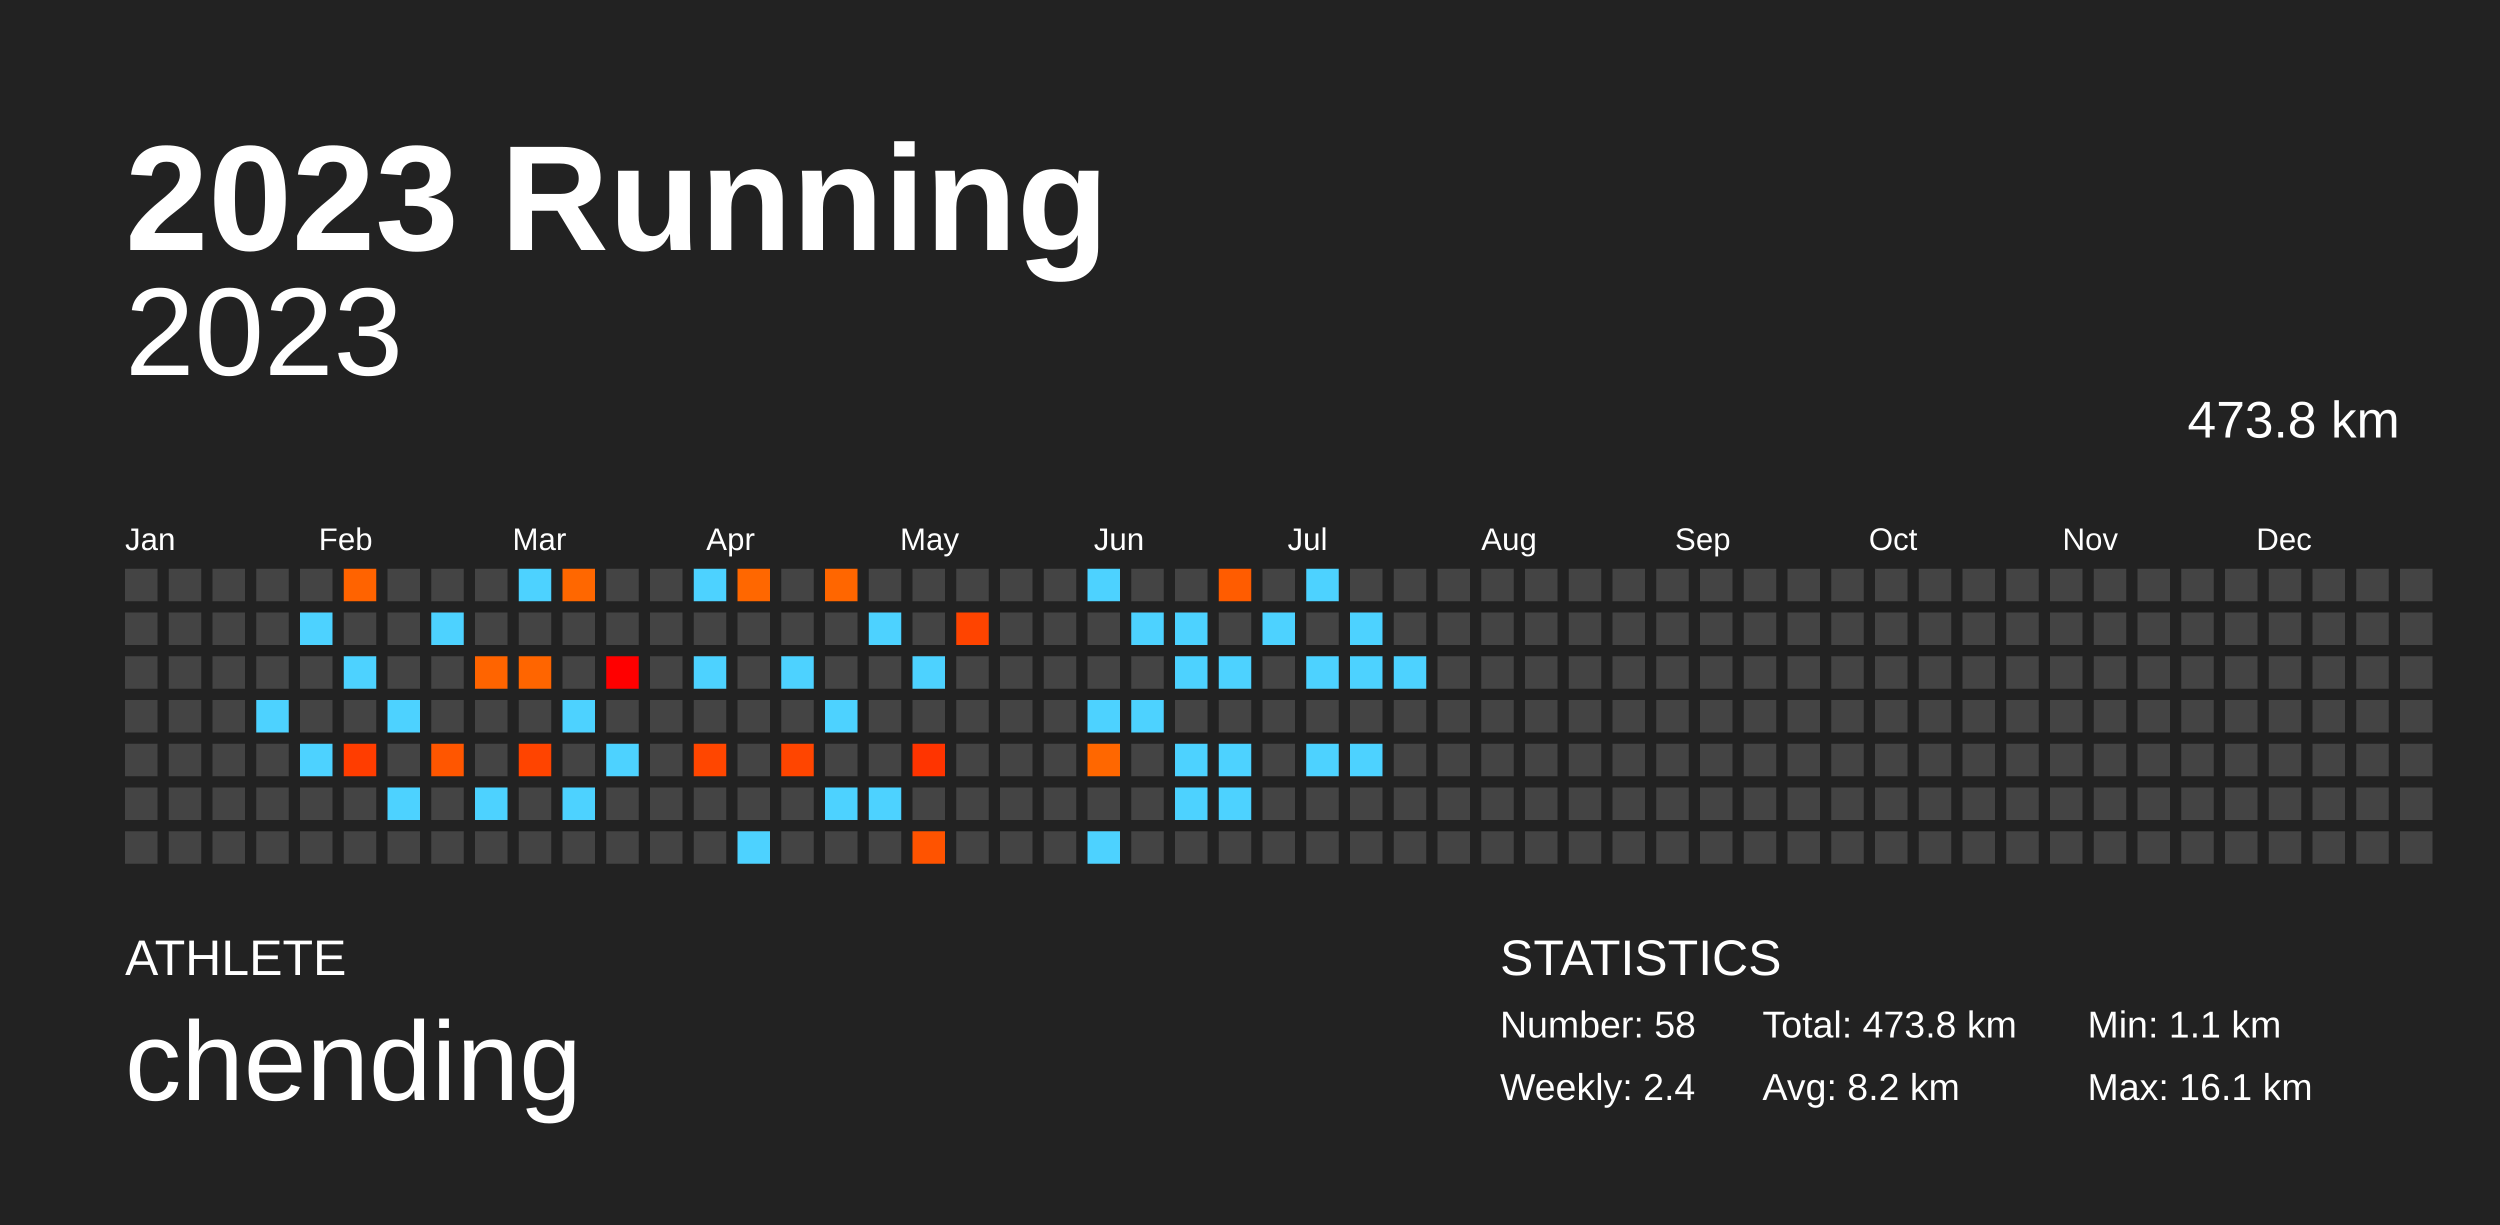
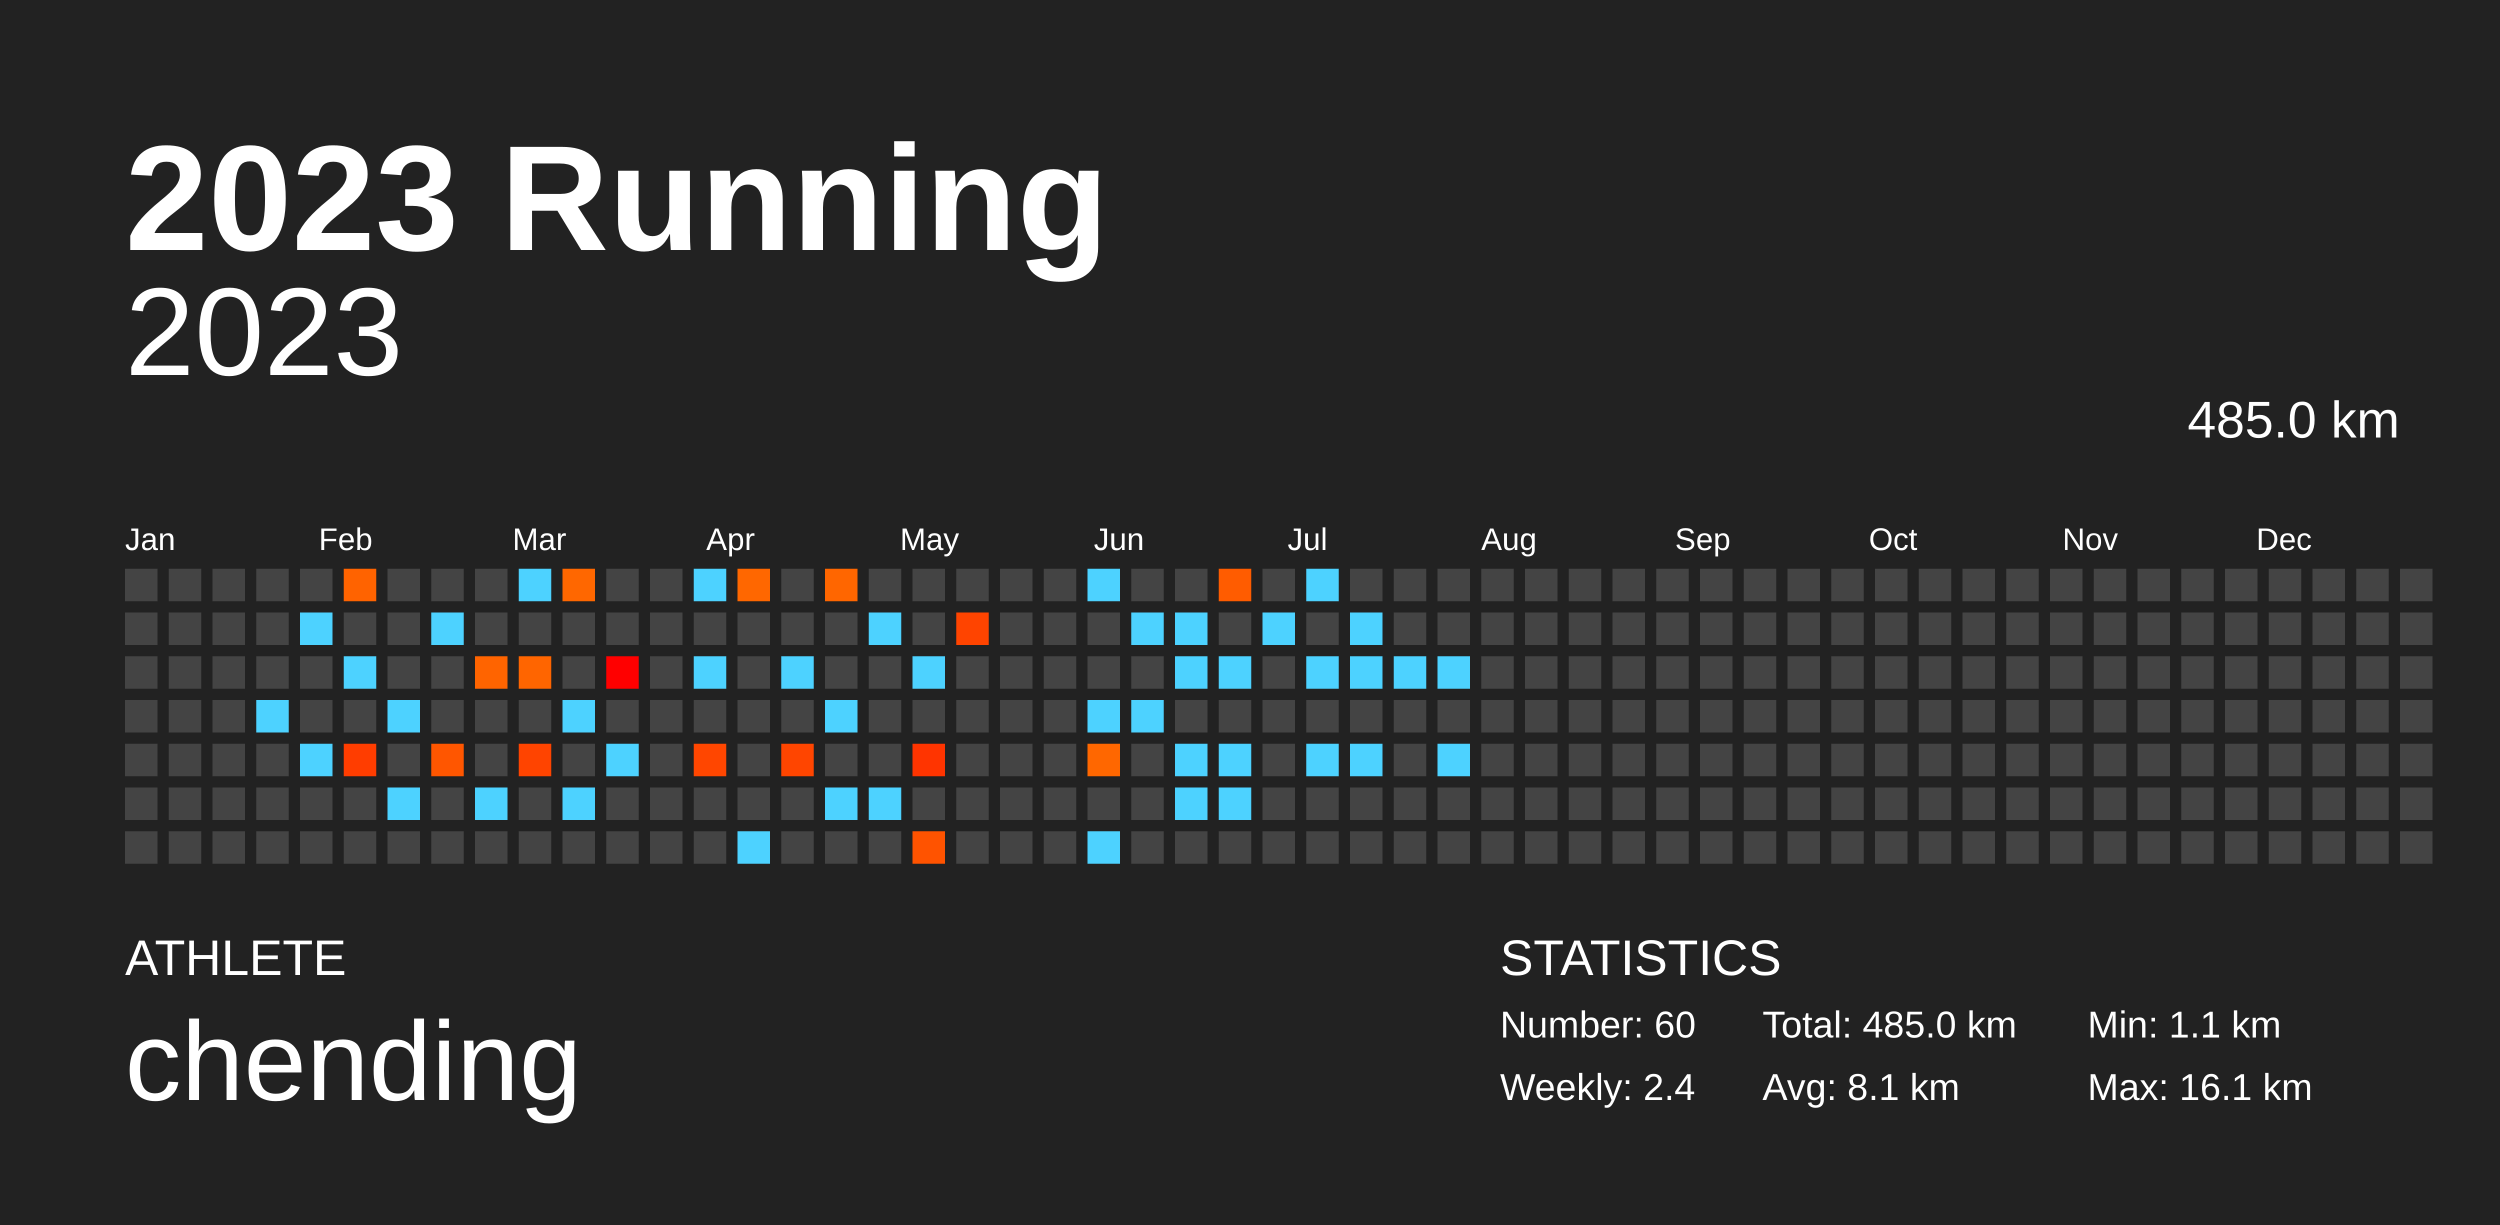
<svg xmlns="http://www.w3.org/2000/svg" baseProfile="full" height="98mm" version="1.1" viewBox="0,0,200,98" width="200mm">
  <defs />
  <rect fill="#222222" height="98" width="200" x="0" y="0" />
  <text fill="#FFFFFF" style="font-size:12px; font-family:Arial; font-weight:bold;" x="10" y="20">2023 Running</text>
  <text fill="#FFFFFF" style="font-size:4px; font-family:Arial" x="10" y="78">ATHLETE</text>
  <text fill="#FFFFFF" style="font-size:9px; font-family:Arial" x="10" y="88">chending</text>
  <text fill="#FFFFFF" style="font-size:4px; font-family:Arial" x="120" y="78">STATISTICS</text>
-   <text fill="#FFFFFF" style="font-size:3px; font-family:Arial" x="120" y="83">Number: 58</text>
+   <text fill="#FFFFFF" style="font-size:3px; font-family:Arial" x="120" y="83">Number: 60</text>
  <text fill="#FFFFFF" style="font-size:3px; font-family:Arial" x="120" y="88">Weekly: 2.4</text>
-   <text fill="#FFFFFF" style="font-size:3px; font-family:Arial" x="141" y="83">Total: 473.8 km</text>
-   <text fill="#FFFFFF" style="font-size:3px; font-family:Arial" x="141" y="88">Avg: 8.2 km</text>
+   <text fill="#FFFFFF" style="font-size:3px; font-family:Arial" x="141" y="83">Total: 485.0 km</text>
+   <text fill="#FFFFFF" style="font-size:3px; font-family:Arial" x="141" y="88">Avg: 8.1 km</text>
  <text fill="#FFFFFF" style="font-size:3px; font-family:Arial" x="167" y="83">Min: 1.1 km</text>
  <text fill="#FFFFFF" style="font-size:3px; font-family:Arial" x="167" y="88">Max: 16.1 km</text>
  <text alignment-baseline="hanging" fill="#FFFFFF" style="font-size:10.0px; font-family:Arial;" x="10" y="30">2023</text>
-   <text alignment-baseline="hanging" fill="#FFFFFF" style="font-size:4.125px; font-family:Arial;" x="175" y="35">473.8 km</text>
+   <text alignment-baseline="hanging" fill="#FFFFFF" style="font-size:4.125px; font-family:Arial;" x="175" y="35">485.0 km</text>
  <text fill="#FFFFFF" style="font-size:2.5px; font-family:Arial" x="10.0" y="44">Jan</text>
  <text fill="#FFFFFF" style="font-size:2.5px; font-family:Arial" x="25.5" y="44">Feb</text>
  <text fill="#FFFFFF" style="font-size:2.5px; font-family:Arial" x="41.0" y="44">Mar</text>
  <text fill="#FFFFFF" style="font-size:2.5px; font-family:Arial" x="56.5" y="44">Apr</text>
  <text fill="#FFFFFF" style="font-size:2.5px; font-family:Arial" x="72.0" y="44">May</text>
  <text fill="#FFFFFF" style="font-size:2.5px; font-family:Arial" x="87.5" y="44">Jun</text>
  <text fill="#FFFFFF" style="font-size:2.5px; font-family:Arial" x="103.0" y="44">Jul</text>
  <text fill="#FFFFFF" style="font-size:2.5px; font-family:Arial" x="118.5" y="44">Aug</text>
  <text fill="#FFFFFF" style="font-size:2.5px; font-family:Arial" x="134.0" y="44">Sep</text>
  <text fill="#FFFFFF" style="font-size:2.5px; font-family:Arial" x="149.5" y="44">Oct</text>
  <text fill="#FFFFFF" style="font-size:2.5px; font-family:Arial" x="165.0" y="44">Nov</text>
  <text fill="#FFFFFF" style="font-size:2.5px; font-family:Arial" x="180.5" y="44">Dec</text>
  <rect fill="#444444" height="2.6" width="2.6" x="10.0" y="45.5" />
  <rect fill="#444444" height="2.6" width="2.6" x="10.0" y="49.0" />
  <rect fill="#444444" height="2.6" width="2.6" x="10.0" y="52.5" />
  <rect fill="#444444" height="2.6" width="2.6" x="10.0" y="56.0" />
  <rect fill="#444444" height="2.6" width="2.6" x="10.0" y="59.5" />
  <rect fill="#444444" height="2.6" width="2.6" x="10.0" y="63.0" />
  <rect fill="#444444" height="2.6" width="2.6" x="10.0" y="66.5" />
  <rect fill="#444444" height="2.6" width="2.6" x="13.5" y="45.5" />
  <rect fill="#444444" height="2.6" width="2.6" x="13.5" y="49.0" />
  <rect fill="#444444" height="2.6" width="2.6" x="13.5" y="52.5" />
  <rect fill="#444444" height="2.6" width="2.6" x="13.5" y="56.0" />
  <rect fill="#444444" height="2.6" width="2.6" x="13.5" y="59.5" />
  <rect fill="#444444" height="2.6" width="2.6" x="13.5" y="63.0" />
  <rect fill="#444444" height="2.6" width="2.6" x="13.5" y="66.5" />
  <rect fill="#444444" height="2.6" width="2.6" x="17.0" y="45.5" />
  <rect fill="#444444" height="2.6" width="2.6" x="17.0" y="49.0" />
  <rect fill="#444444" height="2.6" width="2.6" x="17.0" y="52.5" />
  <rect fill="#444444" height="2.6" width="2.6" x="17.0" y="56.0" />
  <rect fill="#444444" height="2.6" width="2.6" x="17.0" y="59.5" />
  <rect fill="#444444" height="2.6" width="2.6" x="17.0" y="63.0" />
  <rect fill="#444444" height="2.6" width="2.6" x="17.0" y="66.5" />
  <rect fill="#444444" height="2.6" width="2.6" x="20.5" y="45.5" />
  <rect fill="#444444" height="2.6" width="2.6" x="20.5" y="49.0" />
  <rect fill="#444444" height="2.6" width="2.6" x="20.5" y="52.5" />
  <rect fill="#4dd2ff" height="2.6" width="2.6" x="20.5" y="56.0" />
  <rect fill="#444444" height="2.6" width="2.6" x="20.5" y="59.5" />
  <rect fill="#444444" height="2.6" width="2.6" x="20.5" y="63.0" />
  <rect fill="#444444" height="2.6" width="2.6" x="20.5" y="66.5" />
  <rect fill="#444444" height="2.6" width="2.6" x="24.0" y="45.5" />
  <rect fill="#4dd2ff" height="2.6" width="2.6" x="24.0" y="49.0" />
  <rect fill="#444444" height="2.6" width="2.6" x="24.0" y="52.5" />
  <rect fill="#444444" height="2.6" width="2.6" x="24.0" y="56.0" />
  <rect fill="#4dd2ff" height="2.6" width="2.6" x="24.0" y="59.5" />
  <rect fill="#444444" height="2.6" width="2.6" x="24.0" y="63.0" />
  <rect fill="#444444" height="2.6" width="2.6" x="24.0" y="66.5" />
  <rect fill="#ff6300" height="2.6" width="2.6" x="27.5" y="45.5" />
  <rect fill="#444444" height="2.6" width="2.6" x="27.5" y="49.0" />
  <rect fill="#4dd2ff" height="2.6" width="2.6" x="27.5" y="52.5" />
  <rect fill="#444444" height="2.6" width="2.6" x="27.5" y="56.0" />
  <rect fill="#ff3d00" height="2.6" width="2.6" x="27.5" y="59.5" />
  <rect fill="#444444" height="2.6" width="2.6" x="27.5" y="63.0" />
  <rect fill="#444444" height="2.6" width="2.6" x="27.5" y="66.5" />
  <rect fill="#444444" height="2.6" width="2.6" x="31.0" y="45.5" />
  <rect fill="#444444" height="2.6" width="2.6" x="31.0" y="49.0" />
  <rect fill="#444444" height="2.6" width="2.6" x="31.0" y="52.5" />
  <rect fill="#4dd2ff" height="2.6" width="2.6" x="31.0" y="56.0" />
  <rect fill="#444444" height="2.6" width="2.6" x="31.0" y="59.5" />
  <rect fill="#4dd2ff" height="2.6" width="2.6" x="31.0" y="63.0" />
  <rect fill="#444444" height="2.6" width="2.6" x="31.0" y="66.5" />
  <rect fill="#444444" height="2.6" width="2.6" x="34.5" y="45.5" />
  <rect fill="#4dd2ff" height="2.6" width="2.6" x="34.5" y="49.0" />
  <rect fill="#444444" height="2.6" width="2.6" x="34.5" y="52.5" />
  <rect fill="#444444" height="2.6" width="2.6" x="34.5" y="56.0" />
  <rect fill="#ff5600" height="2.6" width="2.6" x="34.5" y="59.5" />
  <rect fill="#444444" height="2.6" width="2.6" x="34.5" y="63.0" />
  <rect fill="#444444" height="2.6" width="2.6" x="34.5" y="66.5" />
  <rect fill="#444444" height="2.6" width="2.6" x="38.0" y="45.5" />
  <rect fill="#444444" height="2.6" width="2.6" x="38.0" y="49.0" />
  <rect fill="#ff6400" height="2.6" width="2.6" x="38.0" y="52.5" />
  <rect fill="#444444" height="2.6" width="2.6" x="38.0" y="56.0" />
  <rect fill="#444444" height="2.6" width="2.6" x="38.0" y="59.5" />
  <rect fill="#4dd2ff" height="2.6" width="2.6" x="38.0" y="63.0" />
  <rect fill="#444444" height="2.6" width="2.6" x="38.0" y="66.5" />
  <rect fill="#4dd2ff" height="2.6" width="2.6" x="41.5" y="45.5" />
  <rect fill="#444444" height="2.6" width="2.6" x="41.5" y="49.0" />
  <rect fill="#ff6500" height="2.6" width="2.6" x="41.5" y="52.5" />
  <rect fill="#444444" height="2.6" width="2.6" x="41.5" y="56.0" />
  <rect fill="#ff4400" height="2.6" width="2.6" x="41.5" y="59.5" />
  <rect fill="#444444" height="2.6" width="2.6" x="41.5" y="63.0" />
  <rect fill="#444444" height="2.6" width="2.6" x="41.5" y="66.5" />
  <rect fill="#ff6700" height="2.6" width="2.6" x="45.0" y="45.5" />
  <rect fill="#444444" height="2.6" width="2.6" x="45.0" y="49.0" />
  <rect fill="#444444" height="2.6" width="2.6" x="45.0" y="52.5" />
  <rect fill="#4dd2ff" height="2.6" width="2.6" x="45.0" y="56.0" />
  <rect fill="#444444" height="2.6" width="2.6" x="45.0" y="59.5" />
  <rect fill="#4dd2ff" height="2.6" width="2.6" x="45.0" y="63.0" />
  <rect fill="#444444" height="2.6" width="2.6" x="45.0" y="66.5" />
  <rect fill="#444444" height="2.6" width="2.6" x="48.5" y="45.5" />
  <rect fill="#444444" height="2.6" width="2.6" x="48.5" y="49.0" />
  <rect fill="#ff0000" height="2.6" width="2.6" x="48.5" y="52.5" />
  <rect fill="#444444" height="2.6" width="2.6" x="48.5" y="56.0" />
  <rect fill="#4dd2ff" height="2.6" width="2.6" x="48.5" y="59.5" />
  <rect fill="#444444" height="2.6" width="2.6" x="48.5" y="63.0" />
  <rect fill="#444444" height="2.6" width="2.6" x="48.5" y="66.5" />
  <rect fill="#444444" height="2.6" width="2.6" x="52.0" y="45.5" />
  <rect fill="#444444" height="2.6" width="2.6" x="52.0" y="49.0" />
  <rect fill="#444444" height="2.6" width="2.6" x="52.0" y="52.5" />
  <rect fill="#444444" height="2.6" width="2.6" x="52.0" y="56.0" />
  <rect fill="#444444" height="2.6" width="2.6" x="52.0" y="59.5" />
  <rect fill="#444444" height="2.6" width="2.6" x="52.0" y="63.0" />
  <rect fill="#444444" height="2.6" width="2.6" x="52.0" y="66.5" />
  <rect fill="#4dd2ff" height="2.6" width="2.6" x="55.5" y="45.5" />
  <rect fill="#444444" height="2.6" width="2.6" x="55.5" y="49.0" />
  <rect fill="#4dd2ff" height="2.6" width="2.6" x="55.5" y="52.5" />
  <rect fill="#444444" height="2.6" width="2.6" x="55.5" y="56.0" />
  <rect fill="#ff4600" height="2.6" width="2.6" x="55.5" y="59.5" />
  <rect fill="#444444" height="2.6" width="2.6" x="55.5" y="63.0" />
  <rect fill="#444444" height="2.6" width="2.6" x="55.5" y="66.5" />
  <rect fill="#ff6700" height="2.6" width="2.6" x="59.0" y="45.5" />
  <rect fill="#444444" height="2.6" width="2.6" x="59.0" y="49.0" />
  <rect fill="#444444" height="2.6" width="2.6" x="59.0" y="52.5" />
  <rect fill="#444444" height="2.6" width="2.6" x="59.0" y="56.0" />
  <rect fill="#444444" height="2.6" width="2.6" x="59.0" y="59.5" />
  <rect fill="#444444" height="2.6" width="2.6" x="59.0" y="63.0" />
  <rect fill="#4dd2ff" height="2.6" width="2.6" x="59.0" y="66.5" />
  <rect fill="#444444" height="2.6" width="2.6" x="62.5" y="45.5" />
  <rect fill="#444444" height="2.6" width="2.6" x="62.5" y="49.0" />
  <rect fill="#4dd2ff" height="2.6" width="2.6" x="62.5" y="52.5" />
  <rect fill="#444444" height="2.6" width="2.6" x="62.5" y="56.0" />
  <rect fill="#ff4500" height="2.6" width="2.6" x="62.5" y="59.5" />
  <rect fill="#444444" height="2.6" width="2.6" x="62.5" y="63.0" />
  <rect fill="#444444" height="2.6" width="2.6" x="62.5" y="66.5" />
  <rect fill="#ff6600" height="2.6" width="2.6" x="66.0" y="45.5" />
  <rect fill="#444444" height="2.6" width="2.6" x="66.0" y="49.0" />
  <rect fill="#444444" height="2.6" width="2.6" x="66.0" y="52.5" />
  <rect fill="#4dd2ff" height="2.6" width="2.6" x="66.0" y="56.0" />
  <rect fill="#444444" height="2.6" width="2.6" x="66.0" y="59.5" />
  <rect fill="#4dd2ff" height="2.6" width="2.6" x="66.0" y="63.0" />
  <rect fill="#444444" height="2.6" width="2.6" x="66.0" y="66.5" />
  <rect fill="#444444" height="2.6" width="2.6" x="69.5" y="45.5" />
  <rect fill="#4dd2ff" height="2.6" width="2.6" x="69.5" y="49.0" />
  <rect fill="#444444" height="2.6" width="2.6" x="69.5" y="52.5" />
  <rect fill="#444444" height="2.6" width="2.6" x="69.5" y="56.0" />
  <rect fill="#444444" height="2.6" width="2.6" x="69.5" y="59.5" />
  <rect fill="#4dd2ff" height="2.6" width="2.6" x="69.5" y="63.0" />
  <rect fill="#444444" height="2.6" width="2.6" x="69.5" y="66.5" />
  <rect fill="#444444" height="2.6" width="2.6" x="73.0" y="45.5" />
  <rect fill="#444444" height="2.6" width="2.6" x="73.0" y="49.0" />
  <rect fill="#4dd2ff" height="2.6" width="2.6" x="73.0" y="52.5" />
  <rect fill="#444444" height="2.6" width="2.6" x="73.0" y="56.0" />
  <rect fill="#ff3400" height="2.6" width="2.6" x="73.0" y="59.5" />
  <rect fill="#444444" height="2.6" width="2.6" x="73.0" y="63.0" />
  <rect fill="#ff5300" height="2.6" width="2.6" x="73.0" y="66.5" />
  <rect fill="#444444" height="2.6" width="2.6" x="76.5" y="45.5" />
  <rect fill="#ff4400" height="2.6" width="2.6" x="76.5" y="49.0" />
  <rect fill="#444444" height="2.6" width="2.6" x="76.5" y="52.5" />
  <rect fill="#444444" height="2.6" width="2.6" x="76.5" y="56.0" />
  <rect fill="#444444" height="2.6" width="2.6" x="76.5" y="59.5" />
  <rect fill="#444444" height="2.6" width="2.6" x="76.5" y="63.0" />
  <rect fill="#444444" height="2.6" width="2.6" x="76.5" y="66.5" />
  <rect fill="#444444" height="2.6" width="2.6" x="80.0" y="45.5" />
  <rect fill="#444444" height="2.6" width="2.6" x="80.0" y="49.0" />
  <rect fill="#444444" height="2.6" width="2.6" x="80.0" y="52.5" />
  <rect fill="#444444" height="2.6" width="2.6" x="80.0" y="56.0" />
  <rect fill="#444444" height="2.6" width="2.6" x="80.0" y="59.5" />
  <rect fill="#444444" height="2.6" width="2.6" x="80.0" y="63.0" />
  <rect fill="#444444" height="2.6" width="2.6" x="80.0" y="66.5" />
  <rect fill="#444444" height="2.6" width="2.6" x="83.5" y="45.5" />
  <rect fill="#444444" height="2.6" width="2.6" x="83.5" y="49.0" />
  <rect fill="#444444" height="2.6" width="2.6" x="83.5" y="52.5" />
  <rect fill="#444444" height="2.6" width="2.6" x="83.5" y="56.0" />
  <rect fill="#444444" height="2.6" width="2.6" x="83.5" y="59.5" />
  <rect fill="#444444" height="2.6" width="2.6" x="83.5" y="63.0" />
  <rect fill="#444444" height="2.6" width="2.6" x="83.5" y="66.5" />
  <rect fill="#4dd2ff" height="2.6" width="2.6" x="87.0" y="45.5" />
  <rect fill="#444444" height="2.6" width="2.6" x="87.0" y="49.0" />
  <rect fill="#444444" height="2.6" width="2.6" x="87.0" y="52.5" />
  <rect fill="#4dd2ff" height="2.6" width="2.6" x="87.0" y="56.0" />
  <rect fill="#ff6700" height="2.6" width="2.6" x="87.0" y="59.5" />
  <rect fill="#444444" height="2.6" width="2.6" x="87.0" y="63.0" />
  <rect fill="#4dd2ff" height="2.6" width="2.6" x="87.0" y="66.5" />
  <rect fill="#444444" height="2.6" width="2.6" x="90.5" y="45.5" />
  <rect fill="#4dd2ff" height="2.6" width="2.6" x="90.5" y="49.0" />
  <rect fill="#444444" height="2.6" width="2.6" x="90.5" y="52.5" />
  <rect fill="#4dd2ff" height="2.6" width="2.6" x="90.5" y="56.0" />
  <rect fill="#444444" height="2.6" width="2.6" x="90.5" y="59.5" />
  <rect fill="#444444" height="2.6" width="2.6" x="90.5" y="63.0" />
  <rect fill="#444444" height="2.6" width="2.6" x="90.5" y="66.5" />
  <rect fill="#444444" height="2.6" width="2.6" x="94.0" y="45.5" />
  <rect fill="#4dd2ff" height="2.6" width="2.6" x="94.0" y="49.0" />
  <rect fill="#4dd2ff" height="2.6" width="2.6" x="94.0" y="52.5" />
  <rect fill="#444444" height="2.6" width="2.6" x="94.0" y="56.0" />
  <rect fill="#4dd2ff" height="2.6" width="2.6" x="94.0" y="59.5" />
  <rect fill="#4dd2ff" height="2.6" width="2.6" x="94.0" y="63.0" />
  <rect fill="#444444" height="2.6" width="2.6" x="94.0" y="66.5" />
  <rect fill="#ff5c00" height="2.6" width="2.6" x="97.5" y="45.5" />
  <rect fill="#444444" height="2.6" width="2.6" x="97.5" y="49.0" />
  <rect fill="#4dd2ff" height="2.6" width="2.6" x="97.5" y="52.5" />
  <rect fill="#444444" height="2.6" width="2.6" x="97.5" y="56.0" />
  <rect fill="#4dd2ff" height="2.6" width="2.6" x="97.5" y="59.5" />
  <rect fill="#4dd2ff" height="2.6" width="2.6" x="97.5" y="63.0" />
  <rect fill="#444444" height="2.6" width="2.6" x="97.5" y="66.5" />
  <rect fill="#444444" height="2.6" width="2.6" x="101.0" y="45.5" />
  <rect fill="#4dd2ff" height="2.6" width="2.6" x="101.0" y="49.0" />
  <rect fill="#444444" height="2.6" width="2.6" x="101.0" y="52.5" />
  <rect fill="#444444" height="2.6" width="2.6" x="101.0" y="56.0" />
  <rect fill="#444444" height="2.6" width="2.6" x="101.0" y="59.5" />
  <rect fill="#444444" height="2.6" width="2.6" x="101.0" y="63.0" />
  <rect fill="#444444" height="2.6" width="2.6" x="101.0" y="66.5" />
  <rect fill="#4dd2ff" height="2.6" width="2.6" x="104.5" y="45.5" />
  <rect fill="#444444" height="2.6" width="2.6" x="104.5" y="49.0" />
  <rect fill="#4dd2ff" height="2.6" width="2.6" x="104.5" y="52.5" />
  <rect fill="#444444" height="2.6" width="2.6" x="104.5" y="56.0" />
  <rect fill="#4dd2ff" height="2.6" width="2.6" x="104.5" y="59.5" />
  <rect fill="#444444" height="2.6" width="2.6" x="104.5" y="63.0" />
  <rect fill="#444444" height="2.6" width="2.6" x="104.5" y="66.5" />
  <rect fill="#444444" height="2.6" width="2.6" x="108.0" y="45.5" />
  <rect fill="#4dd2ff" height="2.6" width="2.6" x="108.0" y="49.0" />
  <rect fill="#4dd2ff" height="2.6" width="2.6" x="108.0" y="52.5" />
  <rect fill="#444444" height="2.6" width="2.6" x="108.0" y="56.0" />
  <rect fill="#4dd2ff" height="2.6" width="2.6" x="108.0" y="59.5" />
  <rect fill="#444444" height="2.6" width="2.6" x="108.0" y="63.0" />
  <rect fill="#444444" height="2.6" width="2.6" x="108.0" y="66.5" />
  <rect fill="#444444" height="2.6" width="2.6" x="111.5" y="45.5" />
  <rect fill="#444444" height="2.6" width="2.6" x="111.5" y="49.0" />
  <rect fill="#4dd2ff" height="2.6" width="2.6" x="111.5" y="52.5" />
  <rect fill="#444444" height="2.6" width="2.6" x="111.5" y="56.0" />
  <rect fill="#444444" height="2.6" width="2.6" x="111.5" y="59.5" />
  <rect fill="#444444" height="2.6" width="2.6" x="111.5" y="63.0" />
  <rect fill="#444444" height="2.6" width="2.6" x="111.5" y="66.5" />
  <rect fill="#444444" height="2.6" width="2.6" x="115.0" y="45.5" />
  <rect fill="#444444" height="2.6" width="2.6" x="115.0" y="49.0" />
-   <rect fill="#444444" height="2.6" width="2.6" x="115.0" y="52.5" />
+   <rect fill="#4dd2ff" height="2.6" width="2.6" x="115.0" y="52.5" />
  <rect fill="#444444" height="2.6" width="2.6" x="115.0" y="56.0" />
-   <rect fill="#444444" height="2.6" width="2.6" x="115.0" y="59.5" />
+   <rect fill="#4dd2ff" height="2.6" width="2.6" x="115.0" y="59.5" />
  <rect fill="#444444" height="2.6" width="2.6" x="115.0" y="63.0" />
  <rect fill="#444444" height="2.6" width="2.6" x="115.0" y="66.5" />
  <rect fill="#444444" height="2.6" width="2.6" x="118.5" y="45.5" />
  <rect fill="#444444" height="2.6" width="2.6" x="118.5" y="49.0" />
  <rect fill="#444444" height="2.6" width="2.6" x="118.5" y="52.5" />
  <rect fill="#444444" height="2.6" width="2.6" x="118.5" y="56.0" />
  <rect fill="#444444" height="2.6" width="2.6" x="118.5" y="59.5" />
  <rect fill="#444444" height="2.6" width="2.6" x="118.5" y="63.0" />
  <rect fill="#444444" height="2.6" width="2.6" x="118.5" y="66.5" />
  <rect fill="#444444" height="2.6" width="2.6" x="122.0" y="45.5" />
  <rect fill="#444444" height="2.6" width="2.6" x="122.0" y="49.0" />
  <rect fill="#444444" height="2.6" width="2.6" x="122.0" y="52.5" />
  <rect fill="#444444" height="2.6" width="2.6" x="122.0" y="56.0" />
  <rect fill="#444444" height="2.6" width="2.6" x="122.0" y="59.5" />
  <rect fill="#444444" height="2.6" width="2.6" x="122.0" y="63.0" />
  <rect fill="#444444" height="2.6" width="2.6" x="122.0" y="66.5" />
  <rect fill="#444444" height="2.6" width="2.6" x="125.5" y="45.5" />
  <rect fill="#444444" height="2.6" width="2.6" x="125.5" y="49.0" />
  <rect fill="#444444" height="2.6" width="2.6" x="125.5" y="52.5" />
  <rect fill="#444444" height="2.6" width="2.6" x="125.5" y="56.0" />
  <rect fill="#444444" height="2.6" width="2.6" x="125.5" y="59.5" />
  <rect fill="#444444" height="2.6" width="2.6" x="125.5" y="63.0" />
  <rect fill="#444444" height="2.6" width="2.6" x="125.5" y="66.5" />
  <rect fill="#444444" height="2.6" width="2.6" x="129.0" y="45.5" />
  <rect fill="#444444" height="2.6" width="2.6" x="129.0" y="49.0" />
  <rect fill="#444444" height="2.6" width="2.6" x="129.0" y="52.5" />
  <rect fill="#444444" height="2.6" width="2.6" x="129.0" y="56.0" />
  <rect fill="#444444" height="2.6" width="2.6" x="129.0" y="59.5" />
  <rect fill="#444444" height="2.6" width="2.6" x="129.0" y="63.0" />
  <rect fill="#444444" height="2.6" width="2.6" x="129.0" y="66.5" />
  <rect fill="#444444" height="2.6" width="2.6" x="132.5" y="45.5" />
  <rect fill="#444444" height="2.6" width="2.6" x="132.5" y="49.0" />
  <rect fill="#444444" height="2.6" width="2.6" x="132.5" y="52.5" />
  <rect fill="#444444" height="2.6" width="2.6" x="132.5" y="56.0" />
  <rect fill="#444444" height="2.6" width="2.6" x="132.5" y="59.5" />
  <rect fill="#444444" height="2.6" width="2.6" x="132.5" y="63.0" />
  <rect fill="#444444" height="2.6" width="2.6" x="132.5" y="66.5" />
  <rect fill="#444444" height="2.6" width="2.6" x="136.0" y="45.5" />
  <rect fill="#444444" height="2.6" width="2.6" x="136.0" y="49.0" />
  <rect fill="#444444" height="2.6" width="2.6" x="136.0" y="52.5" />
  <rect fill="#444444" height="2.6" width="2.6" x="136.0" y="56.0" />
  <rect fill="#444444" height="2.6" width="2.6" x="136.0" y="59.5" />
  <rect fill="#444444" height="2.6" width="2.6" x="136.0" y="63.0" />
  <rect fill="#444444" height="2.6" width="2.6" x="136.0" y="66.5" />
  <rect fill="#444444" height="2.6" width="2.6" x="139.5" y="45.5" />
  <rect fill="#444444" height="2.6" width="2.6" x="139.5" y="49.0" />
  <rect fill="#444444" height="2.6" width="2.6" x="139.5" y="52.5" />
  <rect fill="#444444" height="2.6" width="2.6" x="139.5" y="56.0" />
  <rect fill="#444444" height="2.6" width="2.6" x="139.5" y="59.5" />
  <rect fill="#444444" height="2.6" width="2.6" x="139.5" y="63.0" />
  <rect fill="#444444" height="2.6" width="2.6" x="139.5" y="66.5" />
  <rect fill="#444444" height="2.6" width="2.6" x="143.0" y="45.5" />
  <rect fill="#444444" height="2.6" width="2.6" x="143.0" y="49.0" />
  <rect fill="#444444" height="2.6" width="2.6" x="143.0" y="52.5" />
  <rect fill="#444444" height="2.6" width="2.6" x="143.0" y="56.0" />
  <rect fill="#444444" height="2.6" width="2.6" x="143.0" y="59.5" />
  <rect fill="#444444" height="2.6" width="2.6" x="143.0" y="63.0" />
  <rect fill="#444444" height="2.6" width="2.6" x="143.0" y="66.5" />
  <rect fill="#444444" height="2.6" width="2.6" x="146.5" y="45.5" />
  <rect fill="#444444" height="2.6" width="2.6" x="146.5" y="49.0" />
  <rect fill="#444444" height="2.6" width="2.6" x="146.5" y="52.5" />
  <rect fill="#444444" height="2.6" width="2.6" x="146.5" y="56.0" />
  <rect fill="#444444" height="2.6" width="2.6" x="146.5" y="59.5" />
  <rect fill="#444444" height="2.6" width="2.6" x="146.5" y="63.0" />
  <rect fill="#444444" height="2.6" width="2.6" x="146.5" y="66.5" />
  <rect fill="#444444" height="2.6" width="2.6" x="150.0" y="45.5" />
  <rect fill="#444444" height="2.6" width="2.6" x="150.0" y="49.0" />
  <rect fill="#444444" height="2.6" width="2.6" x="150.0" y="52.5" />
  <rect fill="#444444" height="2.6" width="2.6" x="150.0" y="56.0" />
  <rect fill="#444444" height="2.6" width="2.6" x="150.0" y="59.5" />
  <rect fill="#444444" height="2.6" width="2.6" x="150.0" y="63.0" />
  <rect fill="#444444" height="2.6" width="2.6" x="150.0" y="66.5" />
  <rect fill="#444444" height="2.6" width="2.6" x="153.5" y="45.5" />
  <rect fill="#444444" height="2.6" width="2.6" x="153.5" y="49.0" />
  <rect fill="#444444" height="2.6" width="2.6" x="153.5" y="52.5" />
  <rect fill="#444444" height="2.6" width="2.6" x="153.5" y="56.0" />
  <rect fill="#444444" height="2.6" width="2.6" x="153.5" y="59.5" />
  <rect fill="#444444" height="2.6" width="2.6" x="153.5" y="63.0" />
  <rect fill="#444444" height="2.6" width="2.6" x="153.5" y="66.5" />
  <rect fill="#444444" height="2.6" width="2.6" x="157.0" y="45.5" />
  <rect fill="#444444" height="2.6" width="2.6" x="157.0" y="49.0" />
  <rect fill="#444444" height="2.6" width="2.6" x="157.0" y="52.5" />
  <rect fill="#444444" height="2.6" width="2.6" x="157.0" y="56.0" />
  <rect fill="#444444" height="2.6" width="2.6" x="157.0" y="59.5" />
  <rect fill="#444444" height="2.6" width="2.6" x="157.0" y="63.0" />
  <rect fill="#444444" height="2.6" width="2.6" x="157.0" y="66.5" />
  <rect fill="#444444" height="2.6" width="2.6" x="160.5" y="45.5" />
  <rect fill="#444444" height="2.6" width="2.6" x="160.5" y="49.0" />
  <rect fill="#444444" height="2.6" width="2.6" x="160.5" y="52.5" />
  <rect fill="#444444" height="2.6" width="2.6" x="160.5" y="56.0" />
  <rect fill="#444444" height="2.6" width="2.6" x="160.5" y="59.5" />
  <rect fill="#444444" height="2.6" width="2.6" x="160.5" y="63.0" />
  <rect fill="#444444" height="2.6" width="2.6" x="160.5" y="66.5" />
  <rect fill="#444444" height="2.6" width="2.6" x="164.0" y="45.5" />
  <rect fill="#444444" height="2.6" width="2.6" x="164.0" y="49.0" />
  <rect fill="#444444" height="2.6" width="2.6" x="164.0" y="52.5" />
  <rect fill="#444444" height="2.6" width="2.6" x="164.0" y="56.0" />
  <rect fill="#444444" height="2.6" width="2.6" x="164.0" y="59.5" />
  <rect fill="#444444" height="2.6" width="2.6" x="164.0" y="63.0" />
  <rect fill="#444444" height="2.6" width="2.6" x="164.0" y="66.5" />
  <rect fill="#444444" height="2.6" width="2.6" x="167.5" y="45.5" />
  <rect fill="#444444" height="2.6" width="2.6" x="167.5" y="49.0" />
  <rect fill="#444444" height="2.6" width="2.6" x="167.5" y="52.5" />
  <rect fill="#444444" height="2.6" width="2.6" x="167.5" y="56.0" />
  <rect fill="#444444" height="2.6" width="2.6" x="167.5" y="59.5" />
  <rect fill="#444444" height="2.6" width="2.6" x="167.5" y="63.0" />
  <rect fill="#444444" height="2.6" width="2.6" x="167.5" y="66.5" />
  <rect fill="#444444" height="2.6" width="2.6" x="171.0" y="45.5" />
  <rect fill="#444444" height="2.6" width="2.6" x="171.0" y="49.0" />
  <rect fill="#444444" height="2.6" width="2.6" x="171.0" y="52.5" />
  <rect fill="#444444" height="2.6" width="2.6" x="171.0" y="56.0" />
  <rect fill="#444444" height="2.6" width="2.6" x="171.0" y="59.5" />
  <rect fill="#444444" height="2.6" width="2.6" x="171.0" y="63.0" />
  <rect fill="#444444" height="2.6" width="2.6" x="171.0" y="66.5" />
  <rect fill="#444444" height="2.6" width="2.6" x="174.5" y="45.5" />
  <rect fill="#444444" height="2.6" width="2.6" x="174.5" y="49.0" />
  <rect fill="#444444" height="2.6" width="2.6" x="174.5" y="52.5" />
  <rect fill="#444444" height="2.6" width="2.6" x="174.5" y="56.0" />
  <rect fill="#444444" height="2.6" width="2.6" x="174.5" y="59.5" />
  <rect fill="#444444" height="2.6" width="2.6" x="174.5" y="63.0" />
  <rect fill="#444444" height="2.6" width="2.6" x="174.5" y="66.5" />
  <rect fill="#444444" height="2.6" width="2.6" x="178.0" y="45.5" />
  <rect fill="#444444" height="2.6" width="2.6" x="178.0" y="49.0" />
  <rect fill="#444444" height="2.6" width="2.6" x="178.0" y="52.5" />
  <rect fill="#444444" height="2.6" width="2.6" x="178.0" y="56.0" />
  <rect fill="#444444" height="2.6" width="2.6" x="178.0" y="59.5" />
  <rect fill="#444444" height="2.6" width="2.6" x="178.0" y="63.0" />
  <rect fill="#444444" height="2.6" width="2.6" x="178.0" y="66.5" />
  <rect fill="#444444" height="2.6" width="2.6" x="181.5" y="45.5" />
  <rect fill="#444444" height="2.6" width="2.6" x="181.5" y="49.0" />
  <rect fill="#444444" height="2.6" width="2.6" x="181.5" y="52.5" />
  <rect fill="#444444" height="2.6" width="2.6" x="181.5" y="56.0" />
  <rect fill="#444444" height="2.6" width="2.6" x="181.5" y="59.5" />
  <rect fill="#444444" height="2.6" width="2.6" x="181.5" y="63.0" />
  <rect fill="#444444" height="2.6" width="2.6" x="181.5" y="66.5" />
  <rect fill="#444444" height="2.6" width="2.6" x="185.0" y="45.5" />
  <rect fill="#444444" height="2.6" width="2.6" x="185.0" y="49.0" />
  <rect fill="#444444" height="2.6" width="2.6" x="185.0" y="52.5" />
  <rect fill="#444444" height="2.6" width="2.6" x="185.0" y="56.0" />
  <rect fill="#444444" height="2.6" width="2.6" x="185.0" y="59.5" />
  <rect fill="#444444" height="2.6" width="2.6" x="185.0" y="63.0" />
  <rect fill="#444444" height="2.6" width="2.6" x="185.0" y="66.5" />
  <rect fill="#444444" height="2.6" width="2.6" x="188.5" y="45.5" />
  <rect fill="#444444" height="2.6" width="2.6" x="188.5" y="49.0" />
  <rect fill="#444444" height="2.6" width="2.6" x="188.5" y="52.5" />
  <rect fill="#444444" height="2.6" width="2.6" x="188.5" y="56.0" />
  <rect fill="#444444" height="2.6" width="2.6" x="188.5" y="59.5" />
  <rect fill="#444444" height="2.6" width="2.6" x="188.5" y="63.0" />
  <rect fill="#444444" height="2.6" width="2.6" x="188.5" y="66.5" />
  <rect fill="#444444" height="2.6" width="2.6" x="192.0" y="45.5" />
  <rect fill="#444444" height="2.6" width="2.6" x="192.0" y="49.0" />
  <rect fill="#444444" height="2.6" width="2.6" x="192.0" y="52.5" />
  <rect fill="#444444" height="2.6" width="2.6" x="192.0" y="56.0" />
  <rect fill="#444444" height="2.6" width="2.6" x="192.0" y="59.5" />
  <rect fill="#444444" height="2.6" width="2.6" x="192.0" y="63.0" />
  <rect fill="#444444" height="2.6" width="2.6" x="192.0" y="66.5" />
</svg>
